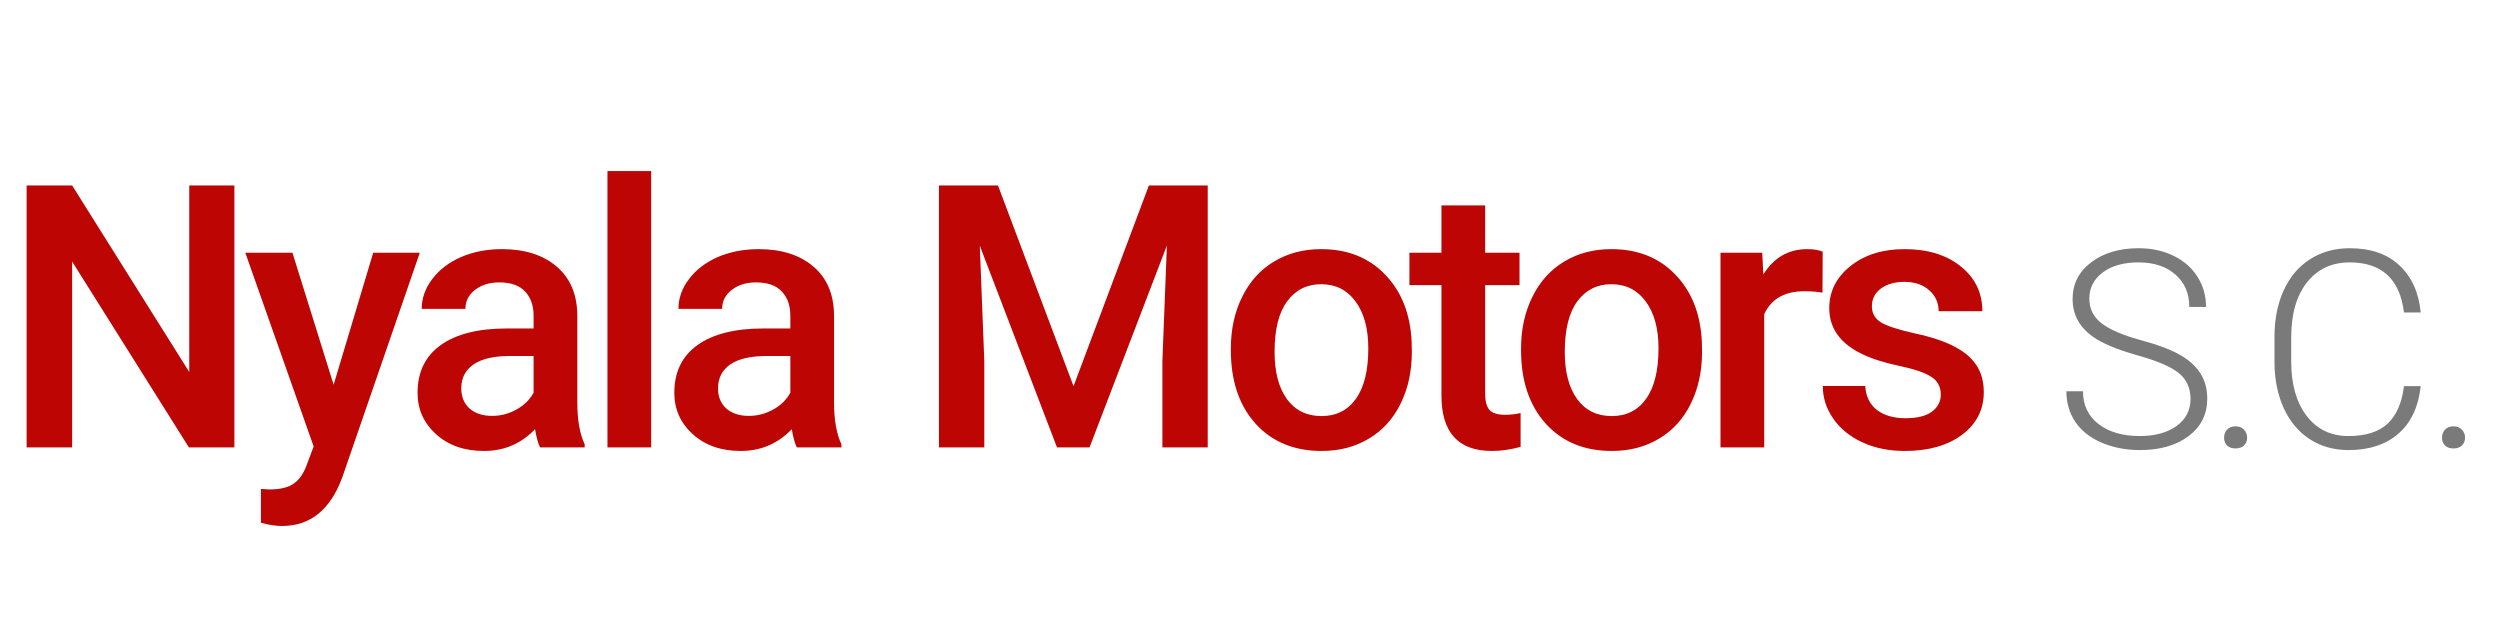
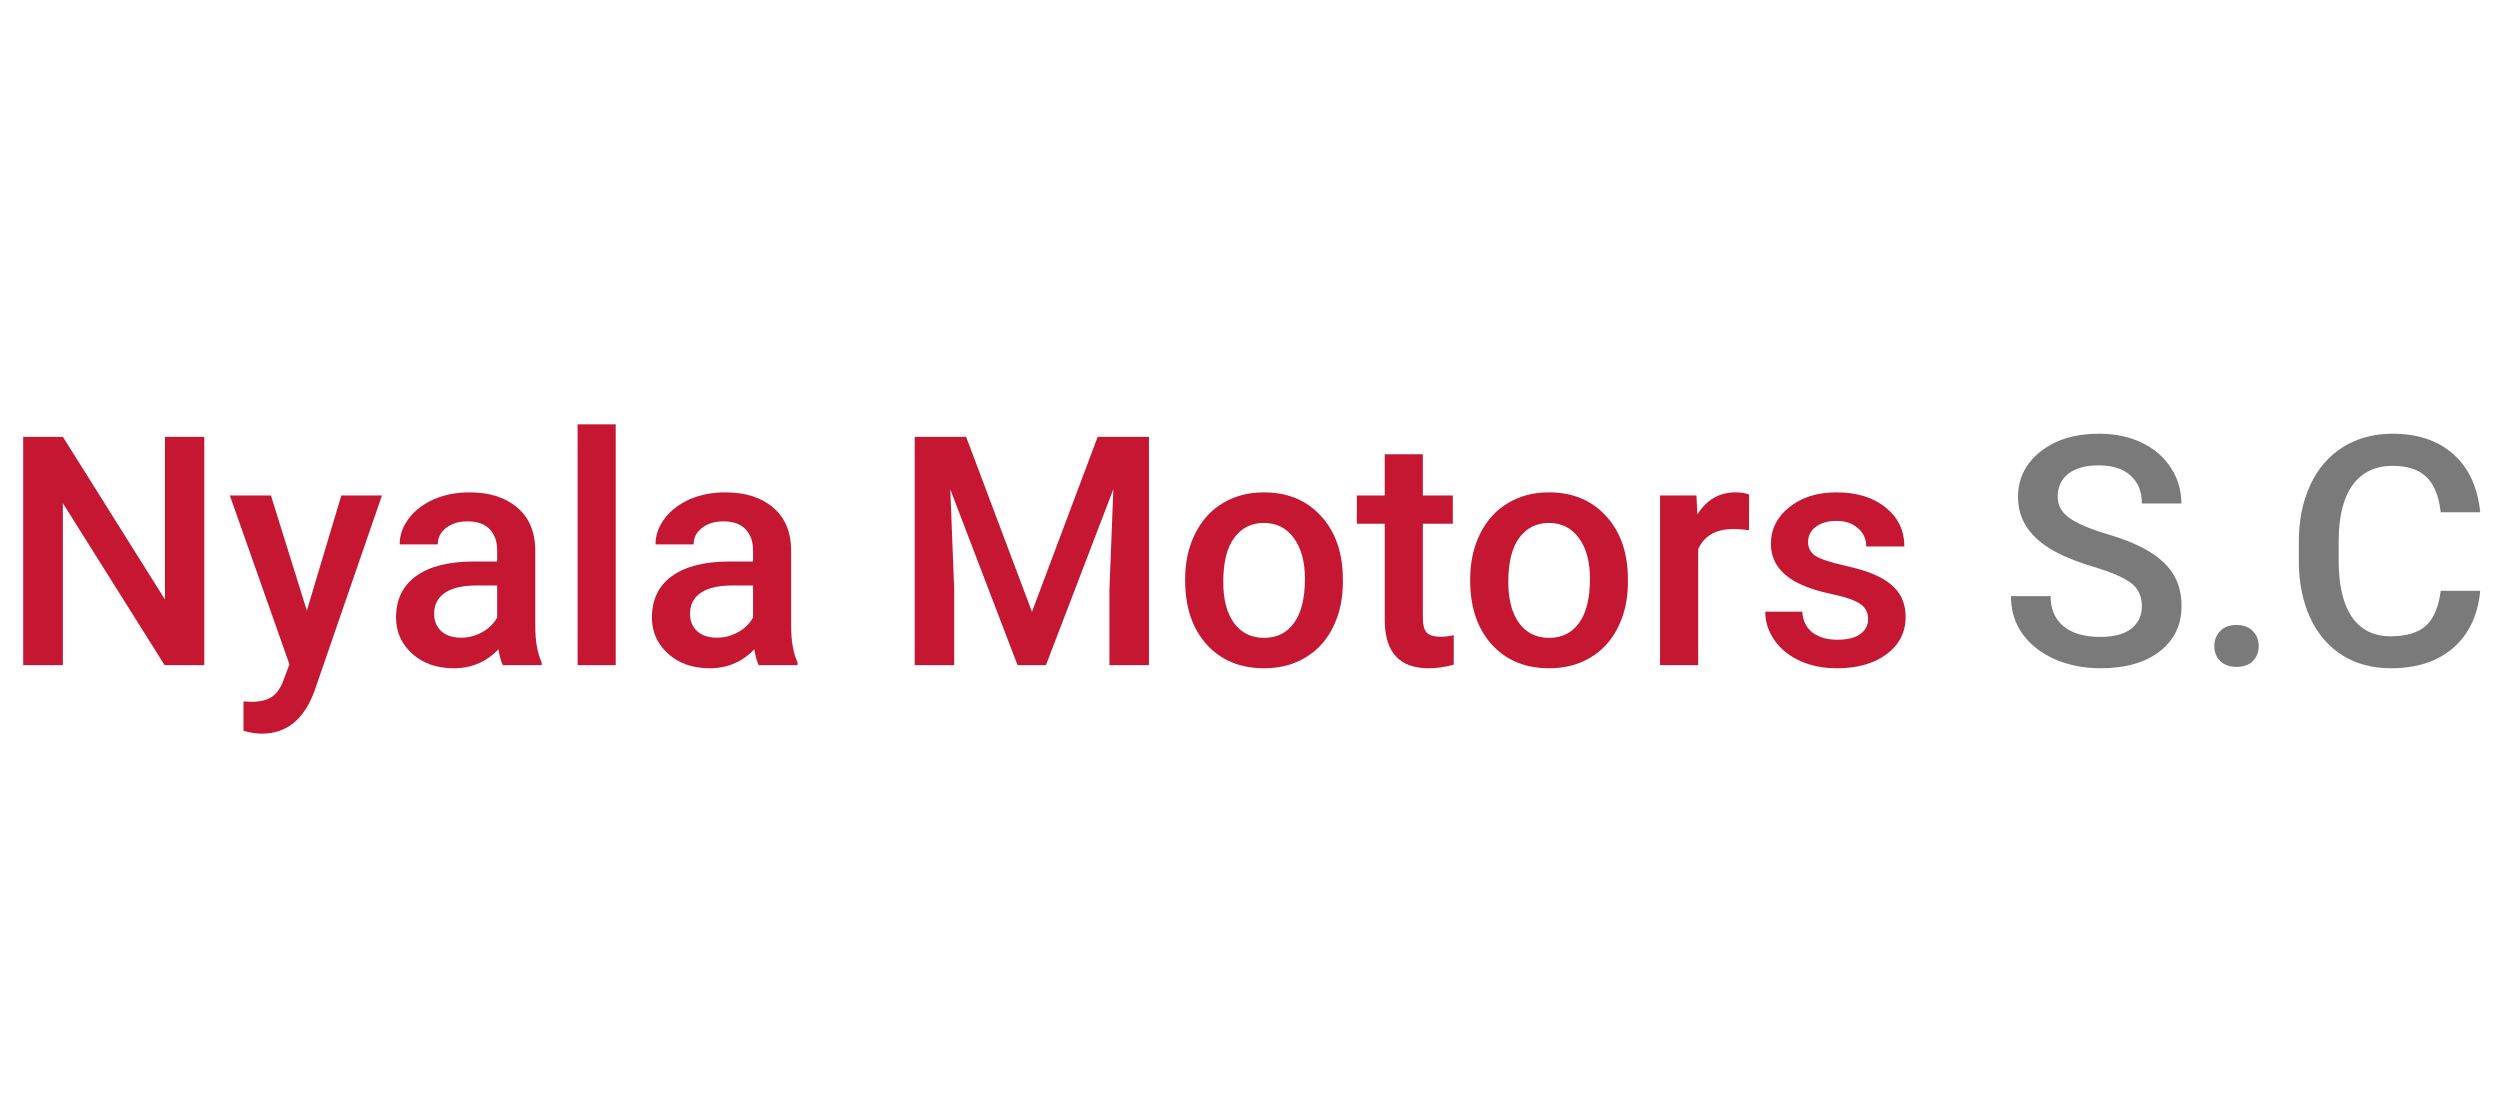
- <svg xmlns="http://www.w3.org/2000/svg" width="190" height="48" viewBox="0 0 190 48" fill="none">
-   <path d="M17.814 34H14.355L5.482 19.877V34H2.023V14.094H5.482L14.383 28.271V14.094H17.814V34ZM25.356 29.242L28.364 19.207H31.905L26.026 36.242C25.123 38.73 23.592 39.975 21.432 39.975C20.949 39.975 20.416 39.893 19.832 39.728V37.158L20.461 37.199C21.3 37.199 21.929 37.044 22.348 36.734C22.776 36.434 23.114 35.923 23.36 35.203L23.838 33.932L18.643 19.207H22.225L25.356 29.242ZM41.046 34C40.9 33.717 40.772 33.257 40.663 32.619C39.606 33.722 38.311 34.273 36.78 34.273C35.294 34.273 34.082 33.85 33.143 33.002C32.205 32.154 31.735 31.106 31.735 29.857C31.735 28.281 32.319 27.073 33.485 26.234C34.661 25.387 36.338 24.963 38.516 24.963H40.553V23.992C40.553 23.227 40.339 22.616 39.911 22.16C39.483 21.695 38.831 21.463 37.956 21.463C37.199 21.463 36.58 21.654 36.096 22.037C35.613 22.411 35.372 22.889 35.372 23.473H32.05C32.05 22.662 32.319 21.905 32.856 21.203C33.394 20.492 34.123 19.936 35.044 19.535C35.973 19.134 37.008 18.934 38.147 18.934C39.879 18.934 41.26 19.371 42.29 20.246C43.32 21.112 43.848 22.333 43.876 23.91V30.582C43.876 31.913 44.063 32.975 44.436 33.768V34H41.046ZM37.395 31.607C38.052 31.607 38.667 31.448 39.241 31.129C39.824 30.81 40.262 30.381 40.553 29.844V27.055H38.763C37.532 27.055 36.607 27.269 35.987 27.697C35.367 28.126 35.057 28.732 35.057 29.516C35.057 30.154 35.267 30.664 35.686 31.047C36.115 31.421 36.684 31.607 37.395 31.607ZM49.489 34H46.167V13H49.489V34ZM60.558 34C60.412 33.717 60.285 33.257 60.175 32.619C59.118 33.722 57.824 34.273 56.293 34.273C54.807 34.273 53.595 33.85 52.656 33.002C51.717 32.154 51.248 31.106 51.248 29.857C51.248 28.281 51.831 27.073 52.998 26.234C54.173 25.387 55.85 24.963 58.029 24.963H60.066V23.992C60.066 23.227 59.852 22.616 59.423 22.16C58.995 21.695 58.343 21.463 57.468 21.463C56.712 21.463 56.092 21.654 55.609 22.037C55.126 22.411 54.884 22.889 54.884 23.473H51.562C51.562 22.662 51.831 21.905 52.369 21.203C52.907 20.492 53.636 19.936 54.556 19.535C55.486 19.134 56.52 18.934 57.66 18.934C59.392 18.934 60.772 19.371 61.802 20.246C62.832 21.112 63.361 22.333 63.388 23.91V30.582C63.388 31.913 63.575 32.975 63.949 33.768V34H60.558ZM56.908 31.607C57.564 31.607 58.179 31.448 58.754 31.129C59.337 30.81 59.774 30.381 60.066 29.844V27.055H58.275C57.044 27.055 56.119 27.269 55.5 27.697C54.88 28.126 54.57 28.732 54.57 29.516C54.57 30.154 54.78 30.664 55.199 31.047C55.627 31.421 56.197 31.607 56.908 31.607ZM75.846 14.094L81.588 29.352L87.317 14.094H91.787V34H88.342V27.438L88.684 18.66L82.805 34H80.331L74.465 18.674L74.807 27.438V34H71.362V14.094H75.846ZM93.546 26.467C93.546 25.018 93.833 23.714 94.407 22.557C94.981 21.39 95.788 20.497 96.827 19.877C97.866 19.248 99.06 18.934 100.409 18.934C102.405 18.934 104.023 19.576 105.262 20.861C106.511 22.146 107.186 23.851 107.286 25.975L107.3 26.754C107.3 28.212 107.017 29.516 106.452 30.664C105.896 31.812 105.094 32.701 104.046 33.33C103.007 33.959 101.804 34.273 100.436 34.273C98.349 34.273 96.677 33.581 95.419 32.195C94.17 30.801 93.546 28.946 93.546 26.631V26.467ZM96.868 26.754C96.868 28.276 97.182 29.47 97.811 30.336C98.44 31.193 99.315 31.621 100.436 31.621C101.557 31.621 102.428 31.184 103.048 30.309C103.677 29.434 103.991 28.153 103.991 26.467C103.991 24.972 103.667 23.787 103.02 22.912C102.382 22.037 101.512 21.6 100.409 21.6C99.324 21.6 98.463 22.033 97.825 22.898C97.187 23.755 96.868 25.04 96.868 26.754ZM112.872 15.611V19.207H115.484V21.668H112.872V29.926C112.872 30.491 112.982 30.901 113.2 31.156C113.428 31.402 113.829 31.525 114.404 31.525C114.786 31.525 115.174 31.48 115.566 31.389V33.959C114.809 34.169 114.08 34.273 113.378 34.273C110.826 34.273 109.55 32.865 109.55 30.049V21.668H107.116V19.207H109.55V15.611H112.872ZM115.601 26.467C115.601 25.018 115.888 23.714 116.463 22.557C117.037 21.39 117.843 20.497 118.882 19.877C119.921 19.248 121.115 18.934 122.464 18.934C124.461 18.934 126.078 19.576 127.318 20.861C128.567 22.146 129.241 23.851 129.341 25.975L129.355 26.754C129.355 28.212 129.073 29.516 128.507 30.664C127.951 31.812 127.149 32.701 126.101 33.33C125.062 33.959 123.859 34.273 122.492 34.273C120.405 34.273 118.732 33.581 117.474 32.195C116.226 30.801 115.601 28.946 115.601 26.631V26.467ZM118.923 26.754C118.923 28.276 119.238 29.47 119.867 30.336C120.496 31.193 121.371 31.621 122.492 31.621C123.613 31.621 124.483 31.184 125.103 30.309C125.732 29.434 126.046 28.153 126.046 26.467C126.046 24.972 125.723 23.787 125.076 22.912C124.438 22.037 123.567 21.6 122.464 21.6C121.38 21.6 120.518 22.033 119.88 22.898C119.242 23.755 118.923 25.04 118.923 26.754ZM138.51 22.242C138.072 22.169 137.621 22.133 137.156 22.133C135.634 22.133 134.609 22.716 134.08 23.883V34H130.758V19.207H133.93L134.012 20.861C134.814 19.576 135.926 18.934 137.348 18.934C137.822 18.934 138.214 18.997 138.523 19.125L138.51 22.242ZM147.5 29.98C147.5 29.388 147.254 28.937 146.762 28.627C146.279 28.317 145.472 28.044 144.342 27.807C143.212 27.57 142.269 27.269 141.512 26.904C139.853 26.102 139.024 24.94 139.024 23.418C139.024 22.142 139.562 21.076 140.637 20.219C141.713 19.362 143.08 18.934 144.739 18.934C146.507 18.934 147.933 19.371 149.018 20.246C150.112 21.121 150.659 22.256 150.659 23.65H147.336C147.336 23.012 147.099 22.484 146.625 22.064C146.151 21.636 145.523 21.422 144.739 21.422C144.01 21.422 143.413 21.59 142.948 21.928C142.492 22.265 142.264 22.716 142.264 23.281C142.264 23.792 142.478 24.188 142.907 24.471C143.335 24.753 144.201 25.04 145.504 25.332C146.808 25.615 147.829 25.956 148.567 26.357C149.314 26.749 149.866 27.223 150.221 27.779C150.586 28.335 150.768 29.01 150.768 29.803C150.768 31.134 150.217 32.214 149.114 33.043C148.011 33.863 146.566 34.273 144.78 34.273C143.567 34.273 142.487 34.055 141.539 33.617C140.592 33.18 139.853 32.578 139.325 31.812C138.796 31.047 138.532 30.222 138.532 29.338H141.758C141.804 30.122 142.1 30.728 142.647 31.156C143.194 31.576 143.918 31.785 144.821 31.785C145.696 31.785 146.361 31.621 146.817 31.293C147.273 30.956 147.5 30.518 147.5 29.98Z" fill="#BD0504" />
-   <path d="M166.48 30.329C166.48 29.502 166.189 28.849 165.608 28.371C165.027 27.885 163.964 27.427 162.419 26.997C160.874 26.559 159.746 26.084 159.035 25.571C158.024 24.847 157.518 23.896 157.518 22.721C157.518 21.579 157.986 20.653 158.923 19.942C159.866 19.224 161.069 18.865 162.532 18.865C163.523 18.865 164.408 19.057 165.188 19.439C165.974 19.822 166.582 20.355 167.013 21.039C167.444 21.723 167.659 22.485 167.659 23.326H166.387C166.387 22.307 166.039 21.49 165.342 20.875C164.644 20.253 163.708 19.942 162.532 19.942C161.39 19.942 160.481 20.198 159.804 20.711C159.128 21.217 158.789 21.88 158.789 22.7C158.789 23.459 159.093 24.078 159.702 24.556C160.31 25.035 161.284 25.459 162.624 25.828C163.964 26.19 164.979 26.569 165.67 26.966C166.36 27.355 166.88 27.824 167.228 28.371C167.577 28.918 167.751 29.564 167.751 30.309C167.751 31.484 167.279 32.428 166.336 33.139C165.4 33.85 164.162 34.205 162.624 34.205C161.571 34.205 160.604 34.017 159.722 33.641C158.847 33.265 158.181 32.739 157.723 32.062C157.272 31.385 157.046 30.609 157.046 29.734H158.307C158.307 30.787 158.7 31.618 159.487 32.226C160.273 32.834 161.319 33.139 162.624 33.139C163.786 33.139 164.719 32.882 165.424 32.37C166.128 31.857 166.48 31.177 166.48 30.329ZM169.029 33.262C169.029 33.023 169.104 32.821 169.254 32.657C169.412 32.486 169.627 32.4 169.9 32.4C170.174 32.4 170.389 32.486 170.546 32.657C170.704 32.821 170.782 33.023 170.782 33.262C170.782 33.501 170.704 33.699 170.546 33.856C170.389 34.007 170.174 34.082 169.9 34.082C169.627 34.082 169.412 34.007 169.254 33.856C169.104 33.699 169.029 33.501 169.029 33.262ZM183.975 29.345C183.804 30.917 183.24 32.12 182.283 32.954C181.333 33.788 180.065 34.205 178.479 34.205C177.371 34.205 176.39 33.928 175.536 33.374C174.688 32.821 174.032 32.038 173.567 31.026C173.102 30.008 172.867 28.846 172.86 27.54V25.602C172.86 24.276 173.092 23.1 173.557 22.075C174.022 21.049 174.688 20.26 175.556 19.706C176.431 19.145 177.436 18.865 178.571 18.865C180.171 18.865 181.432 19.299 182.355 20.168C183.284 21.029 183.825 22.222 183.975 23.746H182.703C182.389 21.21 181.012 19.942 178.571 19.942C177.218 19.942 176.137 20.448 175.331 21.459C174.531 22.471 174.131 23.869 174.131 25.653V27.479C174.131 29.201 174.521 30.575 175.3 31.601C176.086 32.626 177.146 33.139 178.479 33.139C179.798 33.139 180.793 32.824 181.463 32.195C182.133 31.56 182.546 30.609 182.703 29.345H183.975ZM185.591 33.262C185.591 33.023 185.666 32.821 185.816 32.657C185.974 32.486 186.189 32.4 186.462 32.4C186.736 32.4 186.951 32.486 187.108 32.657C187.266 32.821 187.344 33.023 187.344 33.262C187.344 33.501 187.266 33.699 187.108 33.856C186.951 34.007 186.736 34.082 186.462 34.082C186.189 34.082 185.974 34.007 185.816 33.856C185.666 33.699 185.591 33.501 185.591 33.262Z" fill="#424242" fill-opacity="0.7" />
+ <svg xmlns="http://www.w3.org/2000/svg" width="218" height="96" viewBox="0 0 218 96" fill="none">
+   <path d="M17.814 58H14.355L5.482 43.877V58H2.023V38.094H5.482L14.383 52.272V38.094H17.814V58ZM26.756 53.242L29.764 43.207H33.305L27.426 60.242C26.523 62.73 24.992 63.975 22.832 63.975C22.349 63.975 21.816 63.893 21.232 63.728V61.158L21.861 61.199C22.7 61.199 23.329 61.044 23.748 60.734C24.176 60.434 24.514 59.923 24.76 59.203L25.238 57.932L20.043 43.207H23.625L26.756 53.242ZM43.846 58C43.7 57.717 43.572 57.257 43.463 56.619C42.406 57.722 41.111 58.273 39.58 58.273C38.094 58.273 36.882 57.85 35.943 57.002C35.005 56.154 34.535 55.106 34.535 53.857C34.535 52.281 35.118 51.073 36.285 50.234C37.461 49.387 39.138 48.963 41.316 48.963H43.353V47.992C43.353 47.227 43.139 46.616 42.711 46.16C42.283 45.695 41.631 45.463 40.756 45.463C39.999 45.463 39.38 45.654 38.897 46.037C38.413 46.411 38.172 46.889 38.172 47.473H34.85C34.85 46.661 35.118 45.905 35.656 45.203C36.194 44.492 36.923 43.936 37.844 43.535C38.773 43.134 39.808 42.934 40.947 42.934C42.679 42.934 44.06 43.371 45.09 44.246C46.12 45.112 46.648 46.333 46.676 47.91V54.582C46.676 55.913 46.863 56.975 47.236 57.768V58H43.846ZM40.195 55.607C40.852 55.607 41.467 55.448 42.041 55.129C42.624 54.81 43.062 54.382 43.353 53.844V51.055H41.562C40.332 51.055 39.407 51.269 38.787 51.697C38.167 52.126 37.857 52.732 37.857 53.516C37.857 54.154 38.067 54.664 38.486 55.047C38.915 55.421 39.484 55.607 40.195 55.607ZM53.69 58H50.367V37H53.69V58ZM66.158 58C66.012 57.717 65.885 57.257 65.775 56.619C64.718 57.722 63.424 58.273 61.893 58.273C60.407 58.273 59.195 57.85 58.256 57.002C57.317 56.154 56.848 55.106 56.848 53.857C56.848 52.281 57.431 51.073 58.598 50.234C59.773 49.387 61.45 48.963 63.629 48.963H65.666V47.992C65.666 47.227 65.452 46.616 65.023 46.16C64.595 45.695 63.943 45.463 63.068 45.463C62.312 45.463 61.692 45.654 61.209 46.037C60.726 46.411 60.484 46.889 60.484 47.473H57.162C57.162 46.661 57.431 45.905 57.969 45.203C58.507 44.492 59.236 43.936 60.156 43.535C61.086 43.134 62.12 42.934 63.26 42.934C64.992 42.934 66.372 43.371 67.402 44.246C68.432 45.112 68.961 46.333 68.988 47.91V54.582C68.988 55.913 69.175 56.975 69.549 57.768V58H66.158ZM62.508 55.607C63.164 55.607 63.779 55.448 64.353 55.129C64.937 54.81 65.374 54.382 65.666 53.844V51.055H63.875C62.645 51.055 61.719 51.269 61.1 51.697C60.48 52.126 60.17 52.732 60.17 53.516C60.17 54.154 60.38 54.664 60.799 55.047C61.227 55.421 61.797 55.607 62.508 55.607ZM84.246 38.094L89.988 53.352L95.717 38.094H100.188V58H96.742V51.438L97.084 42.66L91.205 58H88.731L82.865 42.674L83.207 51.438V58H79.762V38.094H84.246ZM103.346 50.467C103.346 49.018 103.633 47.714 104.207 46.557C104.781 45.39 105.588 44.497 106.627 43.877C107.666 43.248 108.86 42.934 110.209 42.934C112.205 42.934 113.823 43.576 115.062 44.861C116.311 46.147 116.986 47.851 117.086 49.975L117.1 50.754C117.1 52.212 116.817 53.516 116.252 54.664C115.696 55.812 114.894 56.701 113.846 57.33C112.807 57.959 111.604 58.273 110.236 58.273C108.149 58.273 106.477 57.581 105.219 56.195C103.97 54.801 103.346 52.946 103.346 50.631V50.467ZM106.668 50.754C106.668 52.276 106.982 53.47 107.611 54.336C108.24 55.193 109.115 55.621 110.236 55.621C111.357 55.621 112.228 55.184 112.848 54.309C113.477 53.434 113.791 52.153 113.791 50.467C113.791 48.972 113.467 47.787 112.82 46.912C112.182 46.037 111.312 45.6 110.209 45.6C109.124 45.6 108.263 46.033 107.625 46.898C106.987 47.755 106.668 49.04 106.668 50.754ZM124.072 39.611V43.207H126.684V45.668H124.072V53.926C124.072 54.491 124.182 54.901 124.4 55.156C124.628 55.402 125.029 55.525 125.604 55.525C125.986 55.525 126.374 55.48 126.766 55.389V57.959C126.009 58.169 125.28 58.273 124.578 58.273C122.026 58.273 120.75 56.865 120.75 54.049V45.668H118.316V43.207H120.75V39.611H124.072ZM128.201 50.467C128.201 49.018 128.488 47.714 129.062 46.557C129.637 45.39 130.443 44.497 131.482 43.877C132.521 43.248 133.715 42.934 135.064 42.934C137.061 42.934 138.678 43.576 139.918 44.861C141.167 46.147 141.841 47.851 141.941 49.975L141.955 50.754C141.955 52.212 141.673 53.516 141.107 54.664C140.551 55.812 139.749 56.701 138.701 57.33C137.662 57.959 136.459 58.273 135.092 58.273C133.005 58.273 131.332 57.581 130.074 56.195C128.826 54.801 128.201 52.946 128.201 50.631V50.467ZM131.523 50.754C131.523 52.276 131.838 53.47 132.467 54.336C133.096 55.193 133.971 55.621 135.092 55.621C136.213 55.621 137.083 55.184 137.703 54.309C138.332 53.434 138.646 52.153 138.646 50.467C138.646 48.972 138.323 47.787 137.676 46.912C137.038 46.037 136.167 45.6 135.064 45.6C133.98 45.6 133.118 46.033 132.48 46.898C131.842 47.755 131.523 49.04 131.523 50.754ZM152.51 46.242C152.072 46.169 151.621 46.133 151.156 46.133C149.634 46.133 148.609 46.716 148.08 47.883V58H144.758V43.207H147.93L148.012 44.861C148.814 43.576 149.926 42.934 151.348 42.934C151.822 42.934 152.214 42.997 152.523 43.125L152.51 46.242ZM162.9 53.98C162.9 53.388 162.654 52.937 162.162 52.627C161.679 52.317 160.872 52.044 159.742 51.807C158.612 51.57 157.669 51.269 156.912 50.904C155.253 50.102 154.424 48.94 154.424 47.418C154.424 46.142 154.962 45.075 156.037 44.219C157.113 43.362 158.48 42.934 160.139 42.934C161.907 42.934 163.333 43.371 164.418 44.246C165.512 45.121 166.059 46.256 166.059 47.65H162.736C162.736 47.012 162.499 46.484 162.025 46.065C161.551 45.636 160.923 45.422 160.139 45.422C159.41 45.422 158.812 45.59 158.348 45.928C157.892 46.265 157.664 46.716 157.664 47.281C157.664 47.792 157.878 48.188 158.307 48.471C158.735 48.753 159.601 49.04 160.904 49.332C162.208 49.615 163.229 49.956 163.967 50.357C164.714 50.749 165.266 51.223 165.621 51.779C165.986 52.335 166.168 53.01 166.168 53.803C166.168 55.133 165.617 56.214 164.514 57.043C163.411 57.863 161.966 58.273 160.18 58.273C158.967 58.273 157.887 58.055 156.939 57.617C155.992 57.18 155.253 56.578 154.725 55.812C154.196 55.047 153.932 54.222 153.932 53.338H157.158C157.204 54.122 157.5 54.728 158.047 55.156C158.594 55.575 159.318 55.785 160.221 55.785C161.096 55.785 161.761 55.621 162.217 55.293C162.673 54.956 162.9 54.518 162.9 53.98Z" fill="#C51632" />
+   <path d="M186.771 52.873C186.771 51.998 186.462 51.324 185.842 50.85C185.231 50.376 184.124 49.897 182.52 49.414C180.915 48.931 179.639 48.393 178.691 47.801C176.878 46.661 175.971 45.176 175.971 43.344C175.971 41.74 176.622 40.418 177.926 39.379C179.238 38.34 180.938 37.82 183.025 37.82C184.411 37.82 185.646 38.075 186.73 38.586C187.815 39.096 188.667 39.825 189.287 40.773C189.907 41.712 190.217 42.756 190.217 43.904H186.771C186.771 42.865 186.443 42.054 185.787 41.471C185.14 40.878 184.21 40.582 182.998 40.582C181.868 40.582 180.988 40.824 180.359 41.307C179.74 41.79 179.43 42.464 179.43 43.33C179.43 44.059 179.767 44.67 180.441 45.162C181.116 45.645 182.228 46.119 183.777 46.584C185.327 47.04 186.571 47.564 187.51 48.156C188.449 48.74 189.137 49.414 189.574 50.18C190.012 50.936 190.23 51.825 190.23 52.846C190.23 54.505 189.592 55.826 188.316 56.81C187.049 57.786 185.327 58.273 183.148 58.273C181.708 58.273 180.382 58.009 179.17 57.48C177.967 56.943 177.028 56.204 176.354 55.266C175.688 54.327 175.355 53.233 175.355 51.984H178.814C178.814 53.115 179.188 53.99 179.936 54.609C180.683 55.229 181.754 55.539 183.148 55.539C184.352 55.539 185.254 55.297 185.855 54.815C186.466 54.322 186.771 53.675 186.771 52.873ZM195.016 54.5C195.635 54.5 196.114 54.678 196.451 55.033C196.788 55.38 196.957 55.817 196.957 56.346C196.957 56.865 196.788 57.298 196.451 57.645C196.114 57.982 195.635 58.15 195.016 58.15C194.423 58.15 193.954 57.982 193.607 57.645C193.261 57.307 193.088 56.874 193.088 56.346C193.088 55.817 193.257 55.38 193.594 55.033C193.931 54.678 194.405 54.5 195.016 54.5ZM216.275 51.52C216.075 53.643 215.291 55.302 213.924 56.496C212.557 57.681 210.738 58.273 208.469 58.273C206.883 58.273 205.484 57.9 204.271 57.152C203.068 56.396 202.139 55.325 201.482 53.94C200.826 52.554 200.484 50.945 200.457 49.113V47.254C200.457 45.376 200.79 43.722 201.455 42.291C202.12 40.86 203.073 39.757 204.312 38.982C205.561 38.208 207.001 37.82 208.633 37.82C210.829 37.82 212.598 38.417 213.938 39.611C215.277 40.805 216.057 42.492 216.275 44.67H212.83C212.666 43.239 212.247 42.209 211.572 41.58C210.907 40.942 209.927 40.623 208.633 40.623C207.129 40.623 205.971 41.175 205.16 42.277C204.358 43.371 203.948 44.98 203.93 47.103V48.867C203.93 51.018 204.312 52.659 205.078 53.789C205.853 54.919 206.983 55.484 208.469 55.484C209.827 55.484 210.848 55.179 211.531 54.568C212.215 53.958 212.648 52.941 212.83 51.52H216.275ZM229.814 53.345C229.643 54.917 229.079 56.12 228.122 56.954C227.172 57.788 225.904 58.205 224.318 58.205C223.21 58.205 222.229 57.928 221.375 57.374C220.527 56.821 219.871 56.038 219.406 55.026C218.941 54.008 218.706 52.846 218.699 51.54V49.602C218.699 48.276 218.931 47.1 219.396 46.075C219.861 45.049 220.527 44.26 221.396 43.706C222.271 43.145 223.275 42.865 224.41 42.865C226.01 42.865 227.271 43.299 228.194 44.167C229.124 45.029 229.664 46.222 229.814 47.746H228.542C228.228 45.21 226.851 43.942 224.41 43.942C223.057 43.942 221.977 44.448 221.17 45.459C220.37 46.471 219.97 47.869 219.97 49.653V51.478C219.97 53.201 220.36 54.575 221.139 55.601C221.925 56.626 222.985 57.139 224.318 57.139C225.637 57.139 226.632 56.824 227.302 56.195C227.972 55.56 228.385 54.609 228.542 53.345H229.814ZM232.48 57.262C232.48 57.023 232.555 56.821 232.706 56.657C232.863 56.486 233.078 56.4 233.352 56.4C233.625 56.4 233.84 56.486 233.998 56.657C234.155 56.821 234.233 57.023 234.233 57.262C234.233 57.501 234.155 57.699 233.998 57.856C233.84 58.007 233.625 58.082 233.352 58.082C233.078 58.082 232.863 58.007 232.706 57.856C232.555 57.699 232.48 57.501 232.48 57.262Z" fill="#424242" fill-opacity="0.7" />
</svg>
